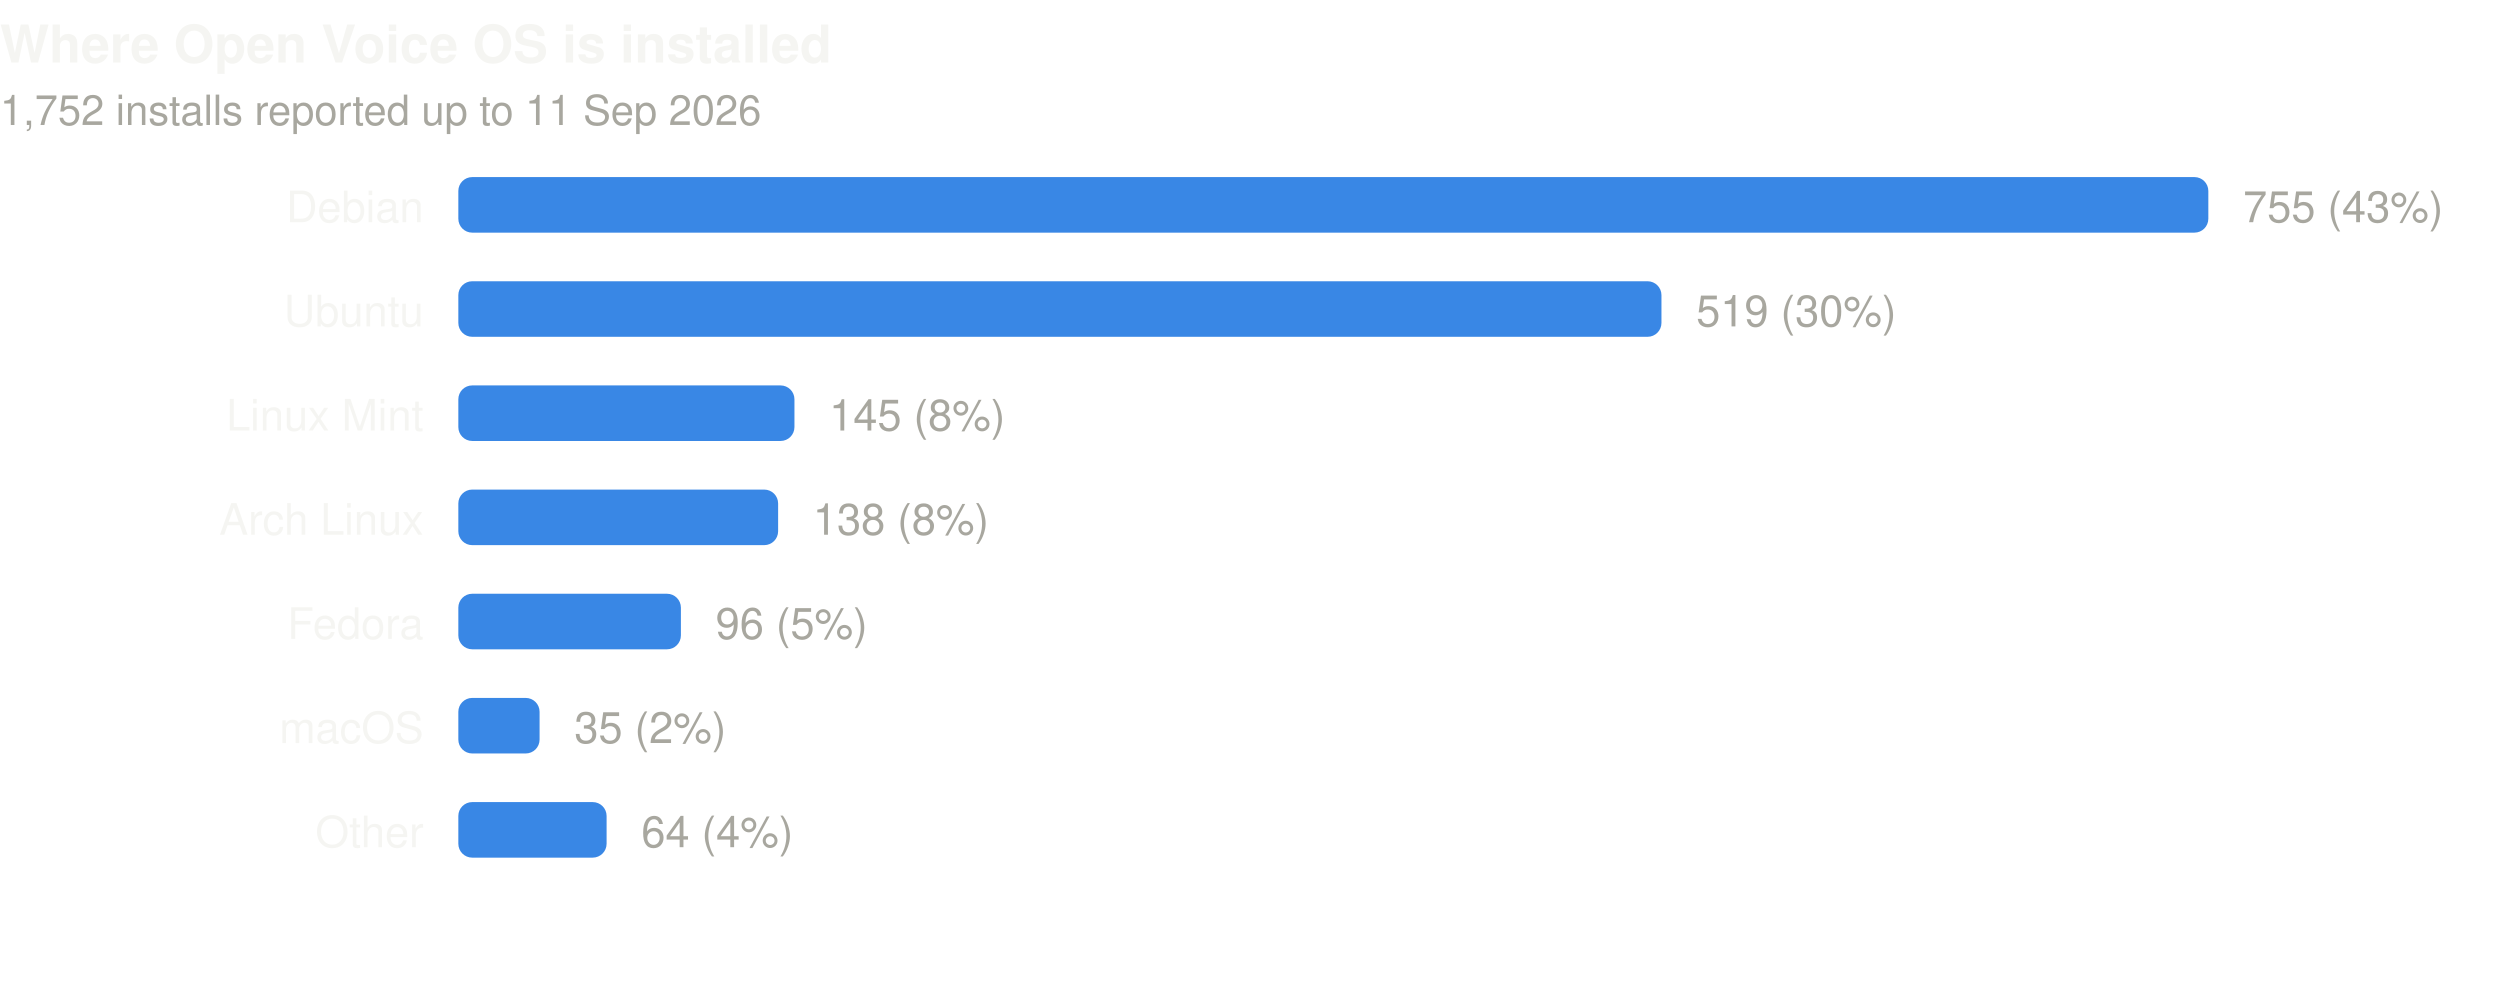
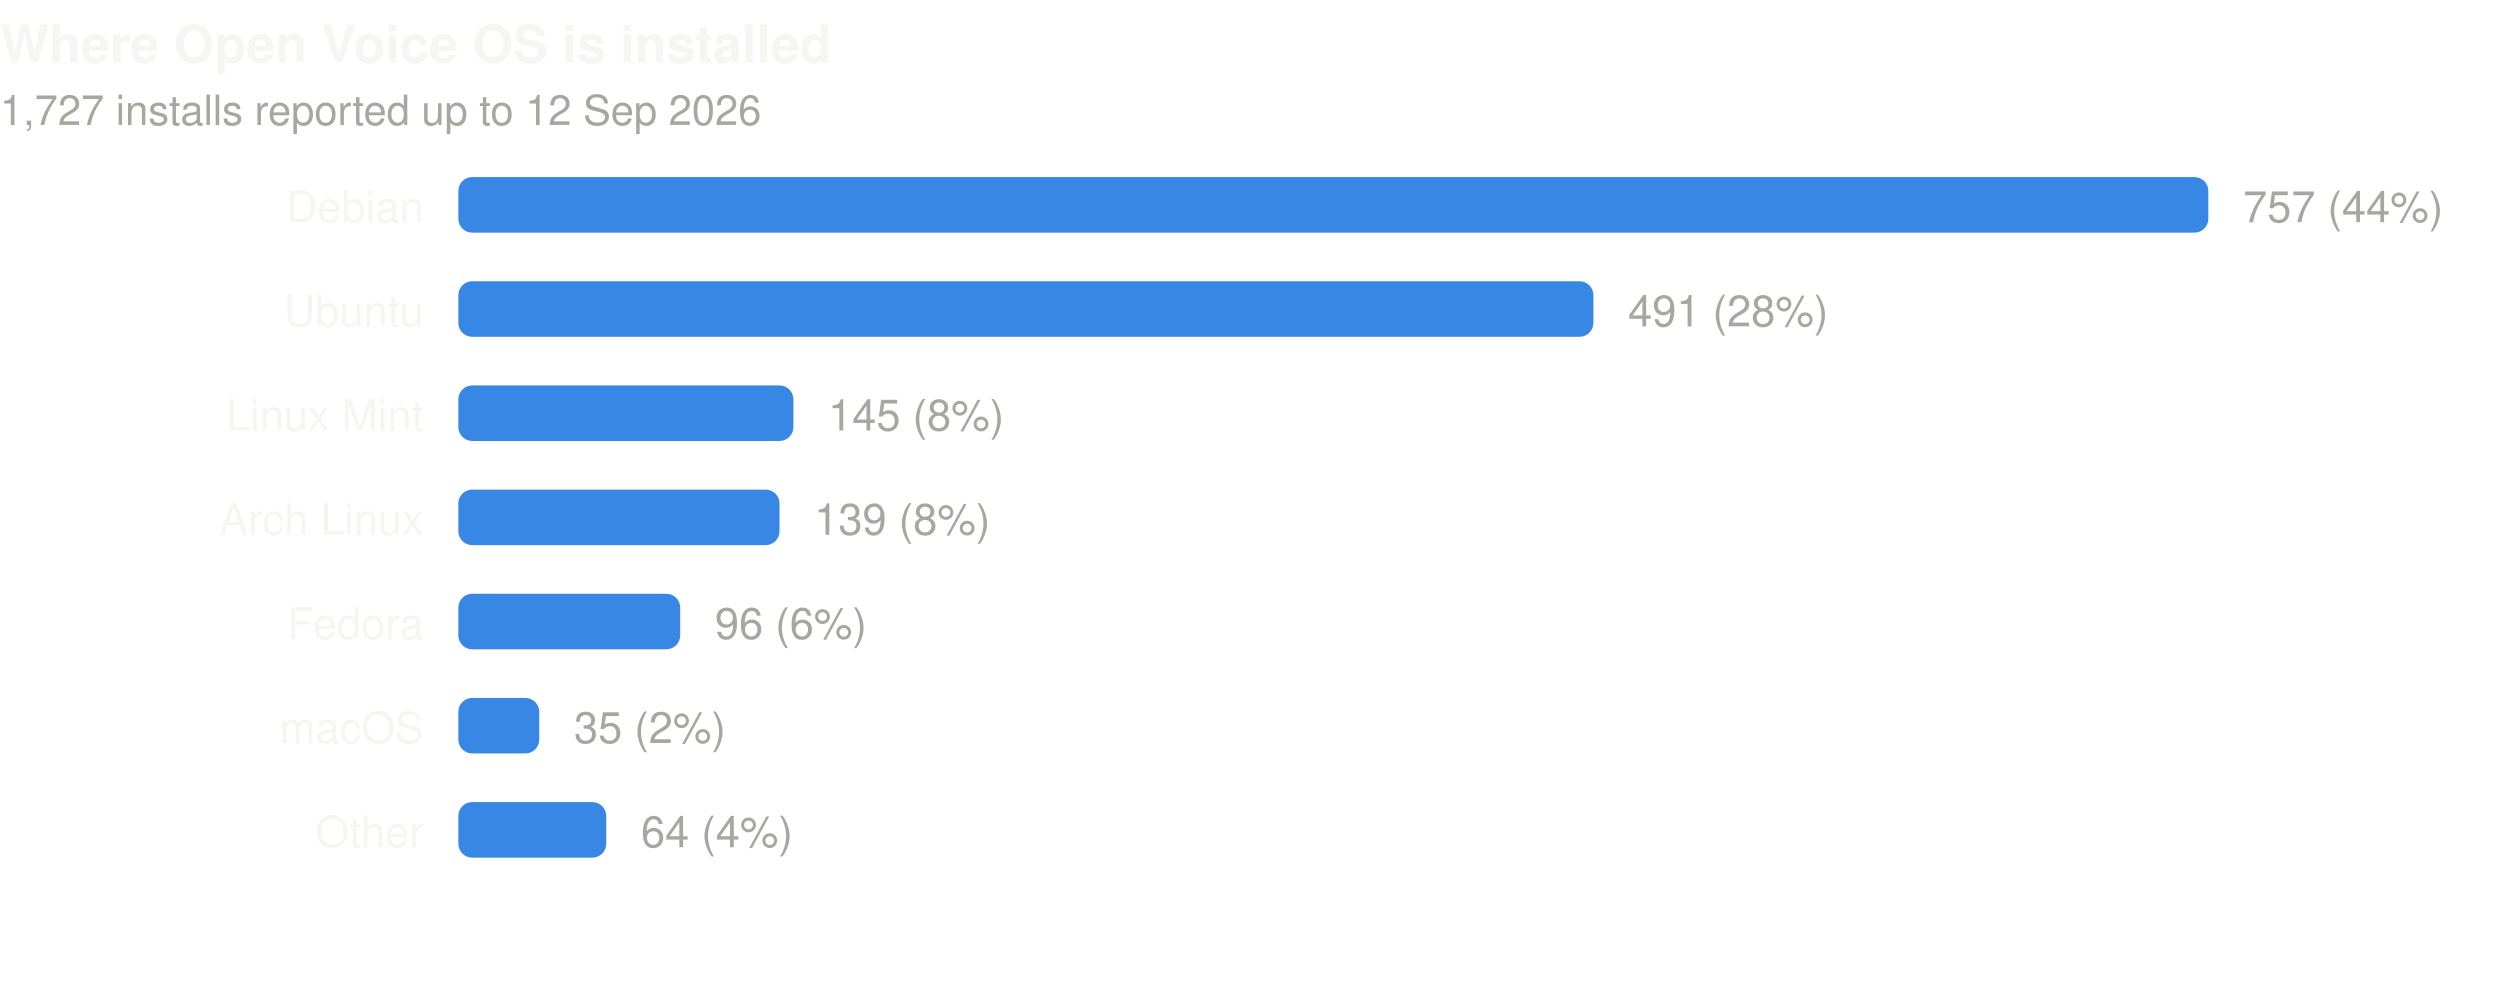
- <svg xmlns="http://www.w3.org/2000/svg" width="720" height="284" viewBox="0 0 720 284" role="img" aria-label="Where Open Voice OS is installed. 1,752 installs reported up to 11 Sep 2026">
+ <svg xmlns="http://www.w3.org/2000/svg" width="720" height="284" viewBox="0 0 720 284" role="img" aria-label="Where Open Voice OS is installed. 1,727 installs reported up to 12 Sep 2026">
  <text x="0" y="18" font-family="ui-sans-serif,-apple-system,BlinkMacSystemFont,'Segoe UI',Helvetica,Arial,sans-serif" font-size="15" font-weight="600" fill="#f5f5f2">Where Open Voice OS is installed</text>
-   <text x="0" y="36" font-family="ui-sans-serif,-apple-system,BlinkMacSystemFont,'Segoe UI',Helvetica,Arial,sans-serif" font-size="12" fill="#a8a79f">1,752 installs reported up to 11 Sep 2026</text>
+   <text x="0" y="36" font-family="ui-sans-serif,-apple-system,BlinkMacSystemFont,'Segoe UI',Helvetica,Arial,sans-serif" font-size="12" fill="#a8a79f">1,727 installs reported up to 12 Sep 2026</text>
  <text x="122" y="64.0" text-anchor="end" font-family="ui-sans-serif,-apple-system,BlinkMacSystemFont,'Segoe UI',Helvetica,Arial,sans-serif" font-size="12.5" fill="#f5f5f2">Debian</text>
  <rect x="132" y="51.0" width="504.0" height="16" rx="4" fill="#3987e5" />
-   <text x="646.0" y="64.0" font-family="ui-sans-serif,-apple-system,BlinkMacSystemFont,'Segoe UI',Helvetica,Arial,sans-serif" font-size="12.5" fill="#a8a79f">755 (43%)</text>
+   <text x="646.0" y="64.0" font-family="ui-sans-serif,-apple-system,BlinkMacSystemFont,'Segoe UI',Helvetica,Arial,sans-serif" font-size="12.5" fill="#a8a79f">757 (44%)</text>
  <text x="122" y="94.0" text-anchor="end" font-family="ui-sans-serif,-apple-system,BlinkMacSystemFont,'Segoe UI',Helvetica,Arial,sans-serif" font-size="12.5" fill="#f5f5f2">Ubuntu</text>
-   <rect x="132" y="81.0" width="346.5" height="16" rx="4" fill="#3987e5" />
-   <text x="488.5" y="94.0" font-family="ui-sans-serif,-apple-system,BlinkMacSystemFont,'Segoe UI',Helvetica,Arial,sans-serif" font-size="12.5" fill="#a8a79f">519 (30%)</text>
+   <rect x="132" y="81.0" width="326.9" height="16" rx="4" fill="#3987e5" />
+   <text x="468.9" y="94.0" font-family="ui-sans-serif,-apple-system,BlinkMacSystemFont,'Segoe UI',Helvetica,Arial,sans-serif" font-size="12.5" fill="#a8a79f">491 (28%)</text>
  <text x="122" y="124.0" text-anchor="end" font-family="ui-sans-serif,-apple-system,BlinkMacSystemFont,'Segoe UI',Helvetica,Arial,sans-serif" font-size="12.5" fill="#f5f5f2">Linux Mint</text>
-   <rect x="132" y="111.0" width="96.8" height="16" rx="4" fill="#3987e5" />
-   <text x="238.8" y="124.0" font-family="ui-sans-serif,-apple-system,BlinkMacSystemFont,'Segoe UI',Helvetica,Arial,sans-serif" font-size="12.5" fill="#a8a79f">145 (8%)</text>
+   <rect x="132" y="111.0" width="96.5" height="16" rx="4" fill="#3987e5" />
+   <text x="238.5" y="124.0" font-family="ui-sans-serif,-apple-system,BlinkMacSystemFont,'Segoe UI',Helvetica,Arial,sans-serif" font-size="12.5" fill="#a8a79f">145 (8%)</text>
  <text x="122" y="154.0" text-anchor="end" font-family="ui-sans-serif,-apple-system,BlinkMacSystemFont,'Segoe UI',Helvetica,Arial,sans-serif" font-size="12.5" fill="#f5f5f2">Arch Linux</text>
-   <rect x="132" y="141.0" width="92.1" height="16" rx="4" fill="#3987e5" />
-   <text x="234.1" y="154.0" font-family="ui-sans-serif,-apple-system,BlinkMacSystemFont,'Segoe UI',Helvetica,Arial,sans-serif" font-size="12.5" fill="#a8a79f">138 (8%)</text>
+   <rect x="132" y="141.0" width="92.5" height="16" rx="4" fill="#3987e5" />
+   <text x="234.5" y="154.0" font-family="ui-sans-serif,-apple-system,BlinkMacSystemFont,'Segoe UI',Helvetica,Arial,sans-serif" font-size="12.5" fill="#a8a79f">139 (8%)</text>
  <text x="122" y="184.0" text-anchor="end" font-family="ui-sans-serif,-apple-system,BlinkMacSystemFont,'Segoe UI',Helvetica,Arial,sans-serif" font-size="12.5" fill="#f5f5f2">Fedora</text>
-   <rect x="132" y="171.0" width="64.1" height="16" rx="4" fill="#3987e5" />
-   <text x="206.1" y="184.0" font-family="ui-sans-serif,-apple-system,BlinkMacSystemFont,'Segoe UI',Helvetica,Arial,sans-serif" font-size="12.5" fill="#a8a79f">96 (5%)</text>
+   <rect x="132" y="171.0" width="63.9" height="16" rx="4" fill="#3987e5" />
+   <text x="205.9" y="184.0" font-family="ui-sans-serif,-apple-system,BlinkMacSystemFont,'Segoe UI',Helvetica,Arial,sans-serif" font-size="12.5" fill="#a8a79f">96 (6%)</text>
  <text x="122" y="214.0" text-anchor="end" font-family="ui-sans-serif,-apple-system,BlinkMacSystemFont,'Segoe UI',Helvetica,Arial,sans-serif" font-size="12.5" fill="#f5f5f2">macOS</text>
-   <rect x="132" y="201.0" width="23.4" height="16" rx="4" fill="#3987e5" />
-   <text x="165.4" y="214.0" font-family="ui-sans-serif,-apple-system,BlinkMacSystemFont,'Segoe UI',Helvetica,Arial,sans-serif" font-size="12.5" fill="#a8a79f">35 (2%)</text>
+   <rect x="132" y="201.0" width="23.3" height="16" rx="4" fill="#3987e5" />
+   <text x="165.3" y="214.0" font-family="ui-sans-serif,-apple-system,BlinkMacSystemFont,'Segoe UI',Helvetica,Arial,sans-serif" font-size="12.5" fill="#a8a79f">35 (2%)</text>
  <text x="122" y="244.0" text-anchor="end" font-family="ui-sans-serif,-apple-system,BlinkMacSystemFont,'Segoe UI',Helvetica,Arial,sans-serif" font-size="12.5" fill="#f5f5f2">Other</text>
-   <rect x="132" y="231.0" width="42.7" height="16" rx="4" fill="#3987e5" />
-   <text x="184.7" y="244.0" font-family="ui-sans-serif,-apple-system,BlinkMacSystemFont,'Segoe UI',Helvetica,Arial,sans-serif" font-size="12.5" fill="#a8a79f">64 (4%)</text>
+   <rect x="132" y="231.0" width="42.6" height="16" rx="4" fill="#3987e5" />
+   <text x="184.6" y="244.0" font-family="ui-sans-serif,-apple-system,BlinkMacSystemFont,'Segoe UI',Helvetica,Arial,sans-serif" font-size="12.5" fill="#a8a79f">64 (4%)</text>
</svg>
